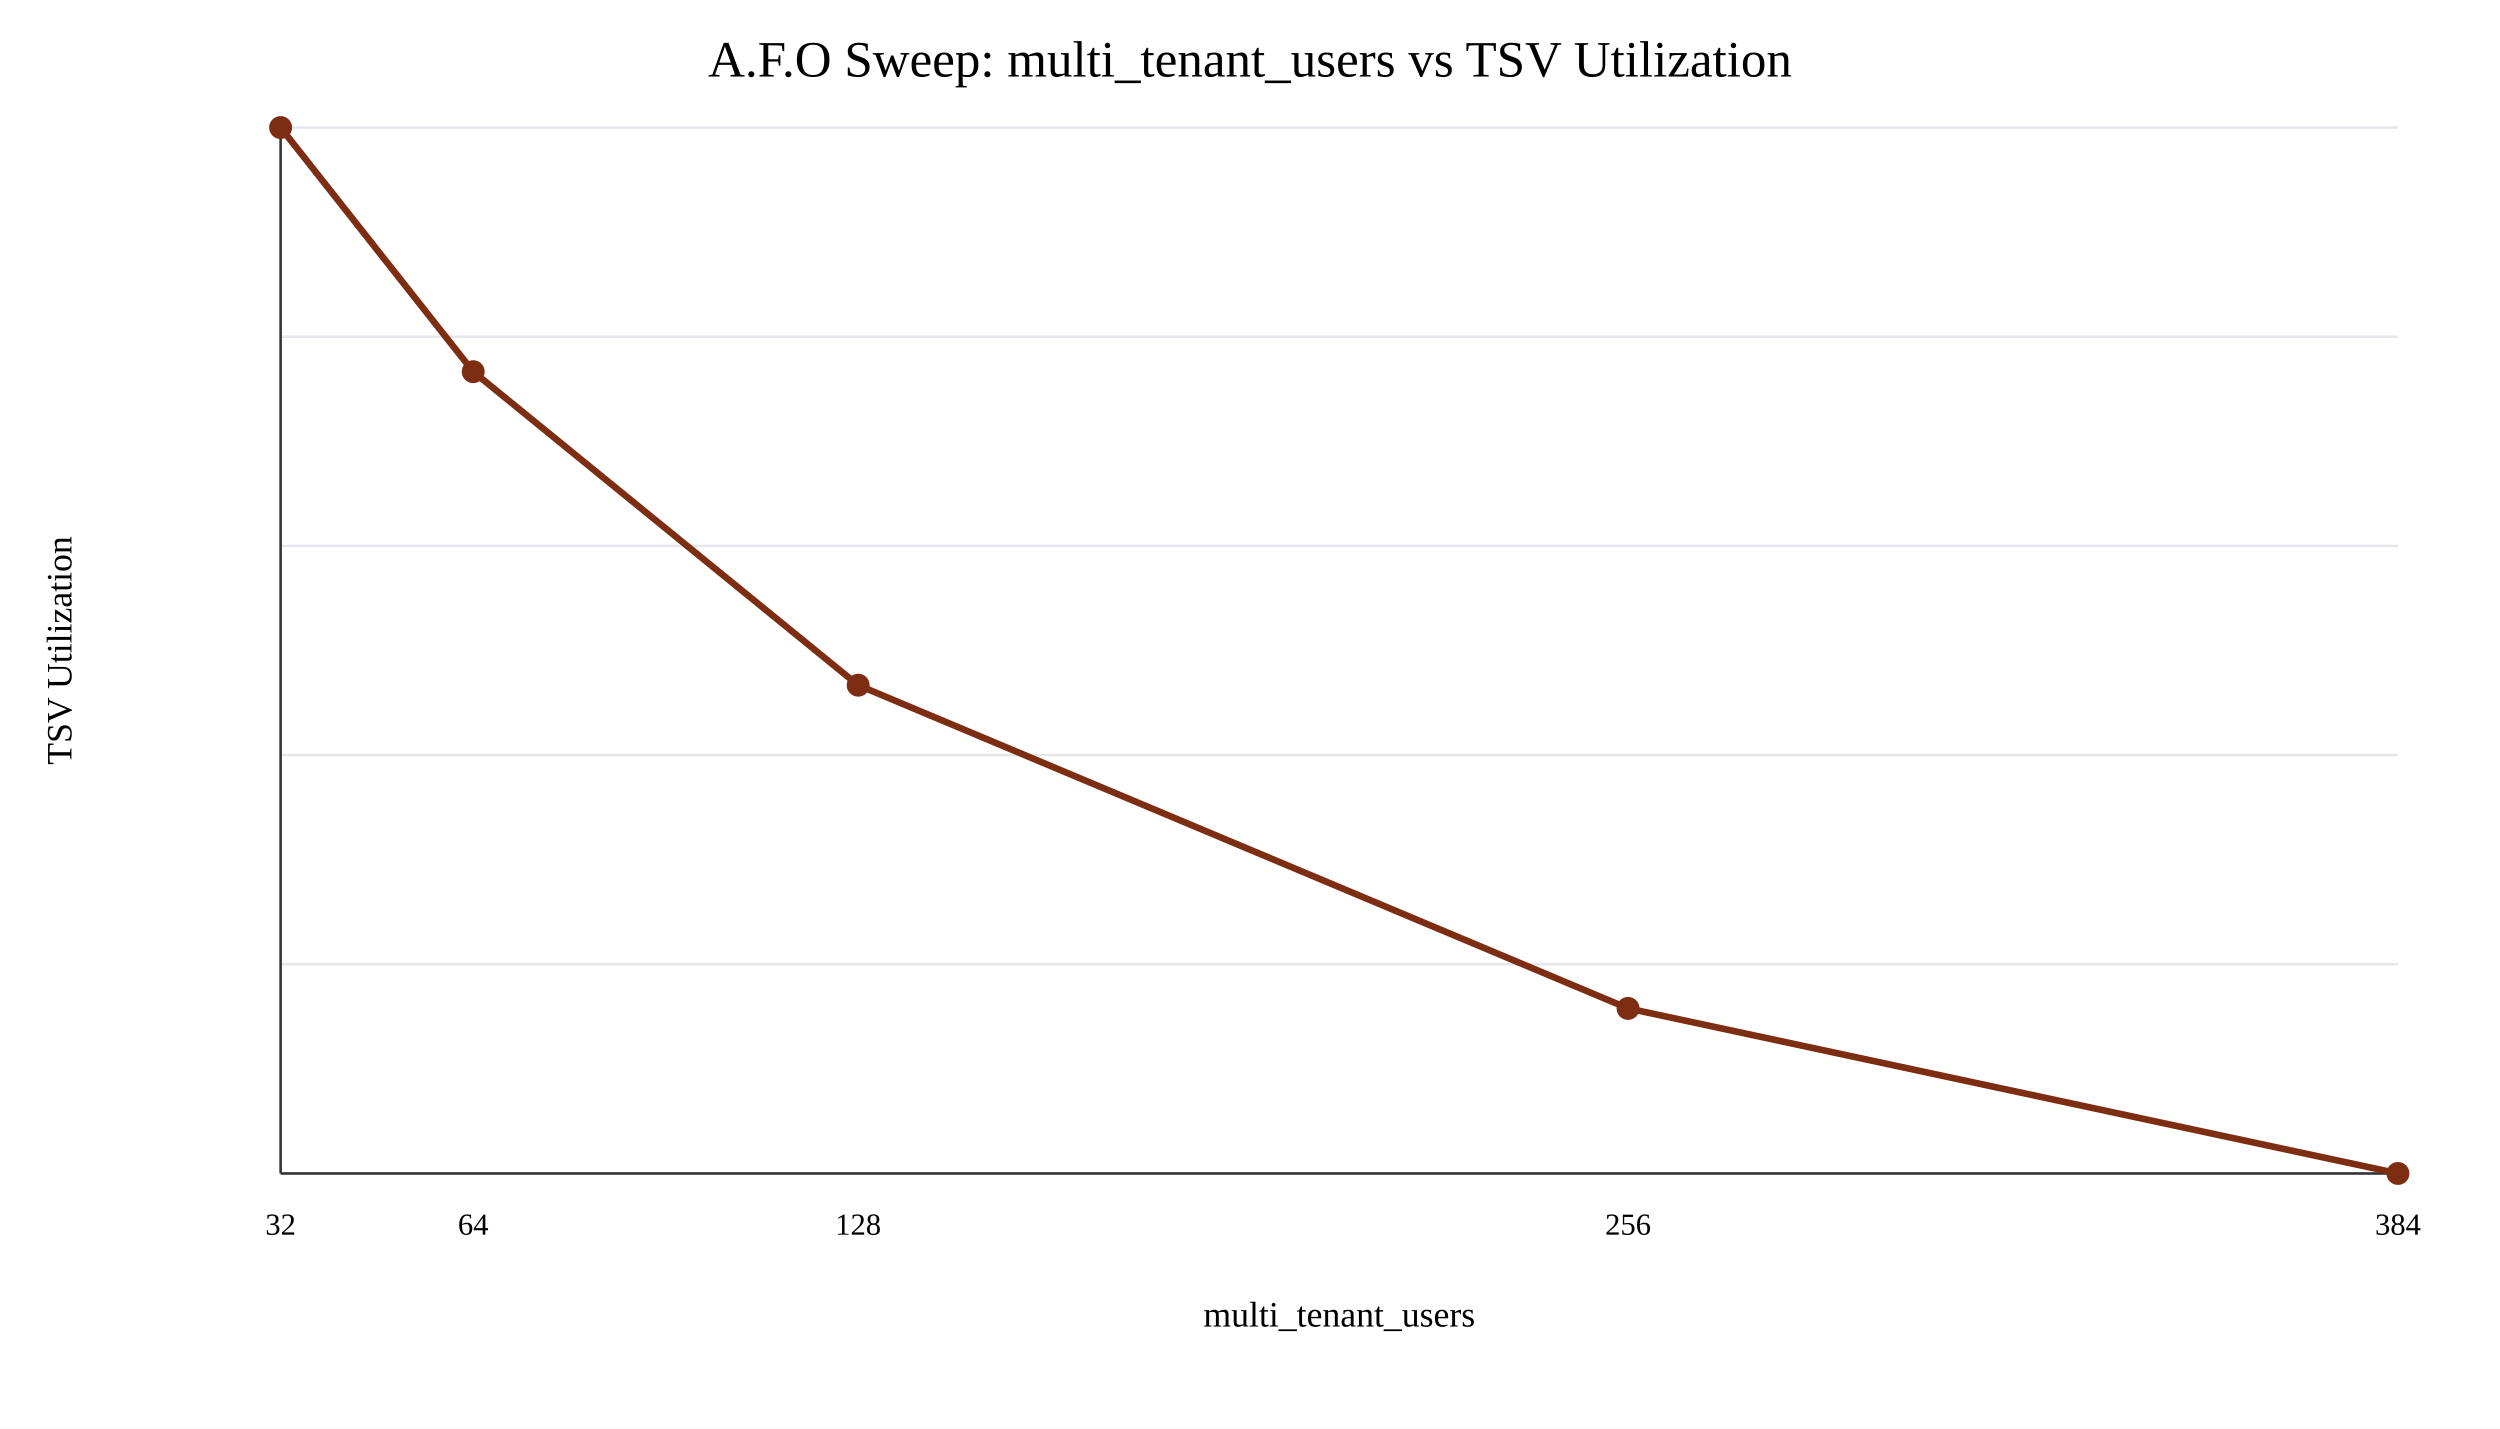
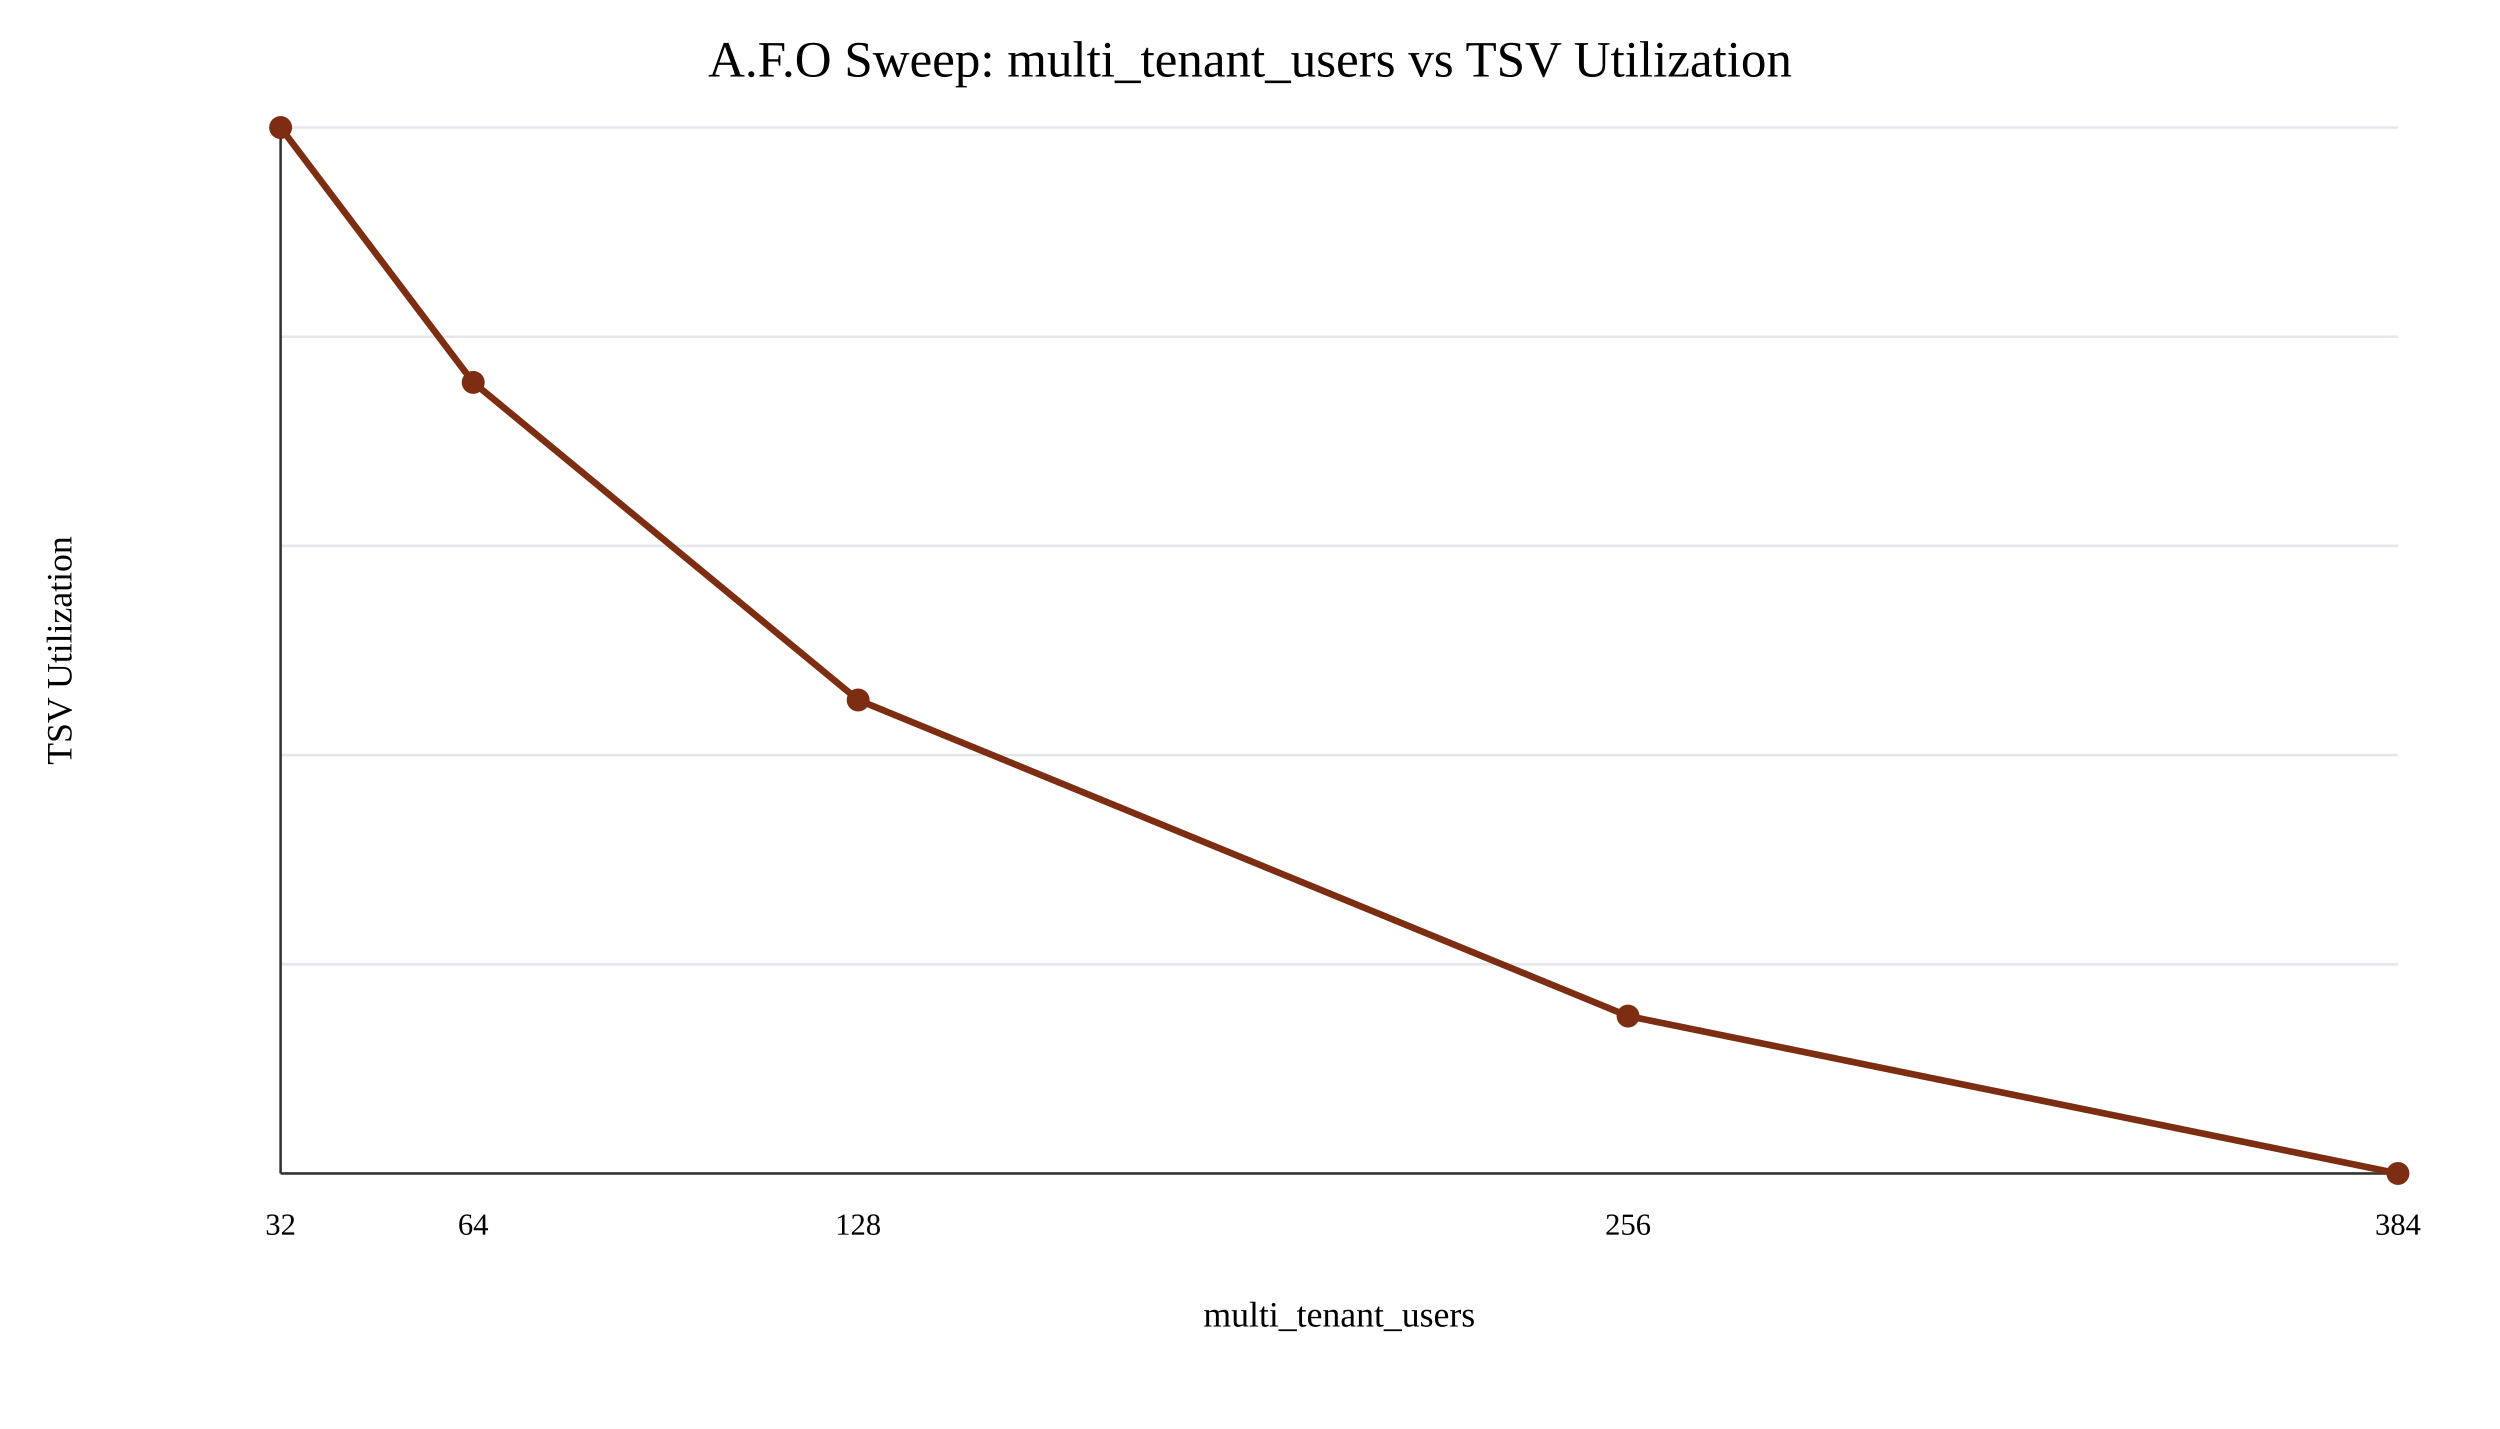
<svg xmlns="http://www.w3.org/2000/svg" width="980" height="560">
  <rect x="0" y="0" width="980" height="560" fill="#ffffff" />
  <text x="490.0" y="30" text-anchor="middle" font-size="20" font-family="Times New Roman">A.F.O Sweep: multi_tenant_users vs TSV Utilization</text>
  <line x1="110" y1="50.0" x2="940" y2="50.0" stroke="#e5e7eb" />
  <line x1="110" y1="132.0" x2="940" y2="132.0" stroke="#e5e7eb" />
  <line x1="110" y1="214.0" x2="940" y2="214.0" stroke="#e5e7eb" />
  <line x1="110" y1="296.0" x2="940" y2="296.0" stroke="#e5e7eb" />
  <line x1="110" y1="378.0" x2="940" y2="378.0" stroke="#e5e7eb" />
  <line x1="110" y1="460.0" x2="940" y2="460.0" stroke="#e5e7eb" />
  <line x1="110" y1="460" x2="940" y2="460" stroke="#333" />
  <line x1="110" y1="50" x2="110" y2="460" stroke="#333" />
-   <polyline fill="none" stroke="#7c2d12" stroke-width="2.6" points="110.0,50.0 185.5,145.7 336.4,268.6 638.2,395.3 940.0,460.0" />
+   <polyline fill="none" stroke="#7c2d12" stroke-width="2.6" points="110.0,50.0 185.5,149.9 336.4,274.4 638.2,398.3 940.0,460.0" />
  <circle cx="110.0" cy="50.0" r="4.5" fill="#7c2d12" />
-   <circle cx="185.5" cy="145.7" r="4.5" fill="#7c2d12" />
-   <circle cx="336.4" cy="268.6" r="4.5" fill="#7c2d12" />
-   <circle cx="638.2" cy="395.3" r="4.5" fill="#7c2d12" />
+   <circle cx="185.5" cy="149.9" r="4.5" fill="#7c2d12" />
+   <circle cx="336.4" cy="274.4" r="4.5" fill="#7c2d12" />
+   <circle cx="638.2" cy="398.3" r="4.5" fill="#7c2d12" />
  <circle cx="940.0" cy="460.0" r="4.5" fill="#7c2d12" />
  <text x="110.0" y="484.0" text-anchor="middle" font-size="12" font-family="Times New Roman">32</text>
  <text x="185.5" y="484.0" text-anchor="middle" font-size="12" font-family="Times New Roman">64</text>
  <text x="336.4" y="484.0" text-anchor="middle" font-size="12" font-family="Times New Roman">128</text>
  <text x="638.2" y="484.0" text-anchor="middle" font-size="12" font-family="Times New Roman">256</text>
  <text x="940.0" y="484.0" text-anchor="middle" font-size="12" font-family="Times New Roman">384</text>
  <text x="525.0" y="520" text-anchor="middle" font-size="14" font-family="Times New Roman">multi_tenant_users</text>
  <text x="28" y="255.0" transform="rotate(-90 28,255.0)" text-anchor="middle" font-size="14" font-family="Times New Roman">TSV Utilization</text>
</svg>
